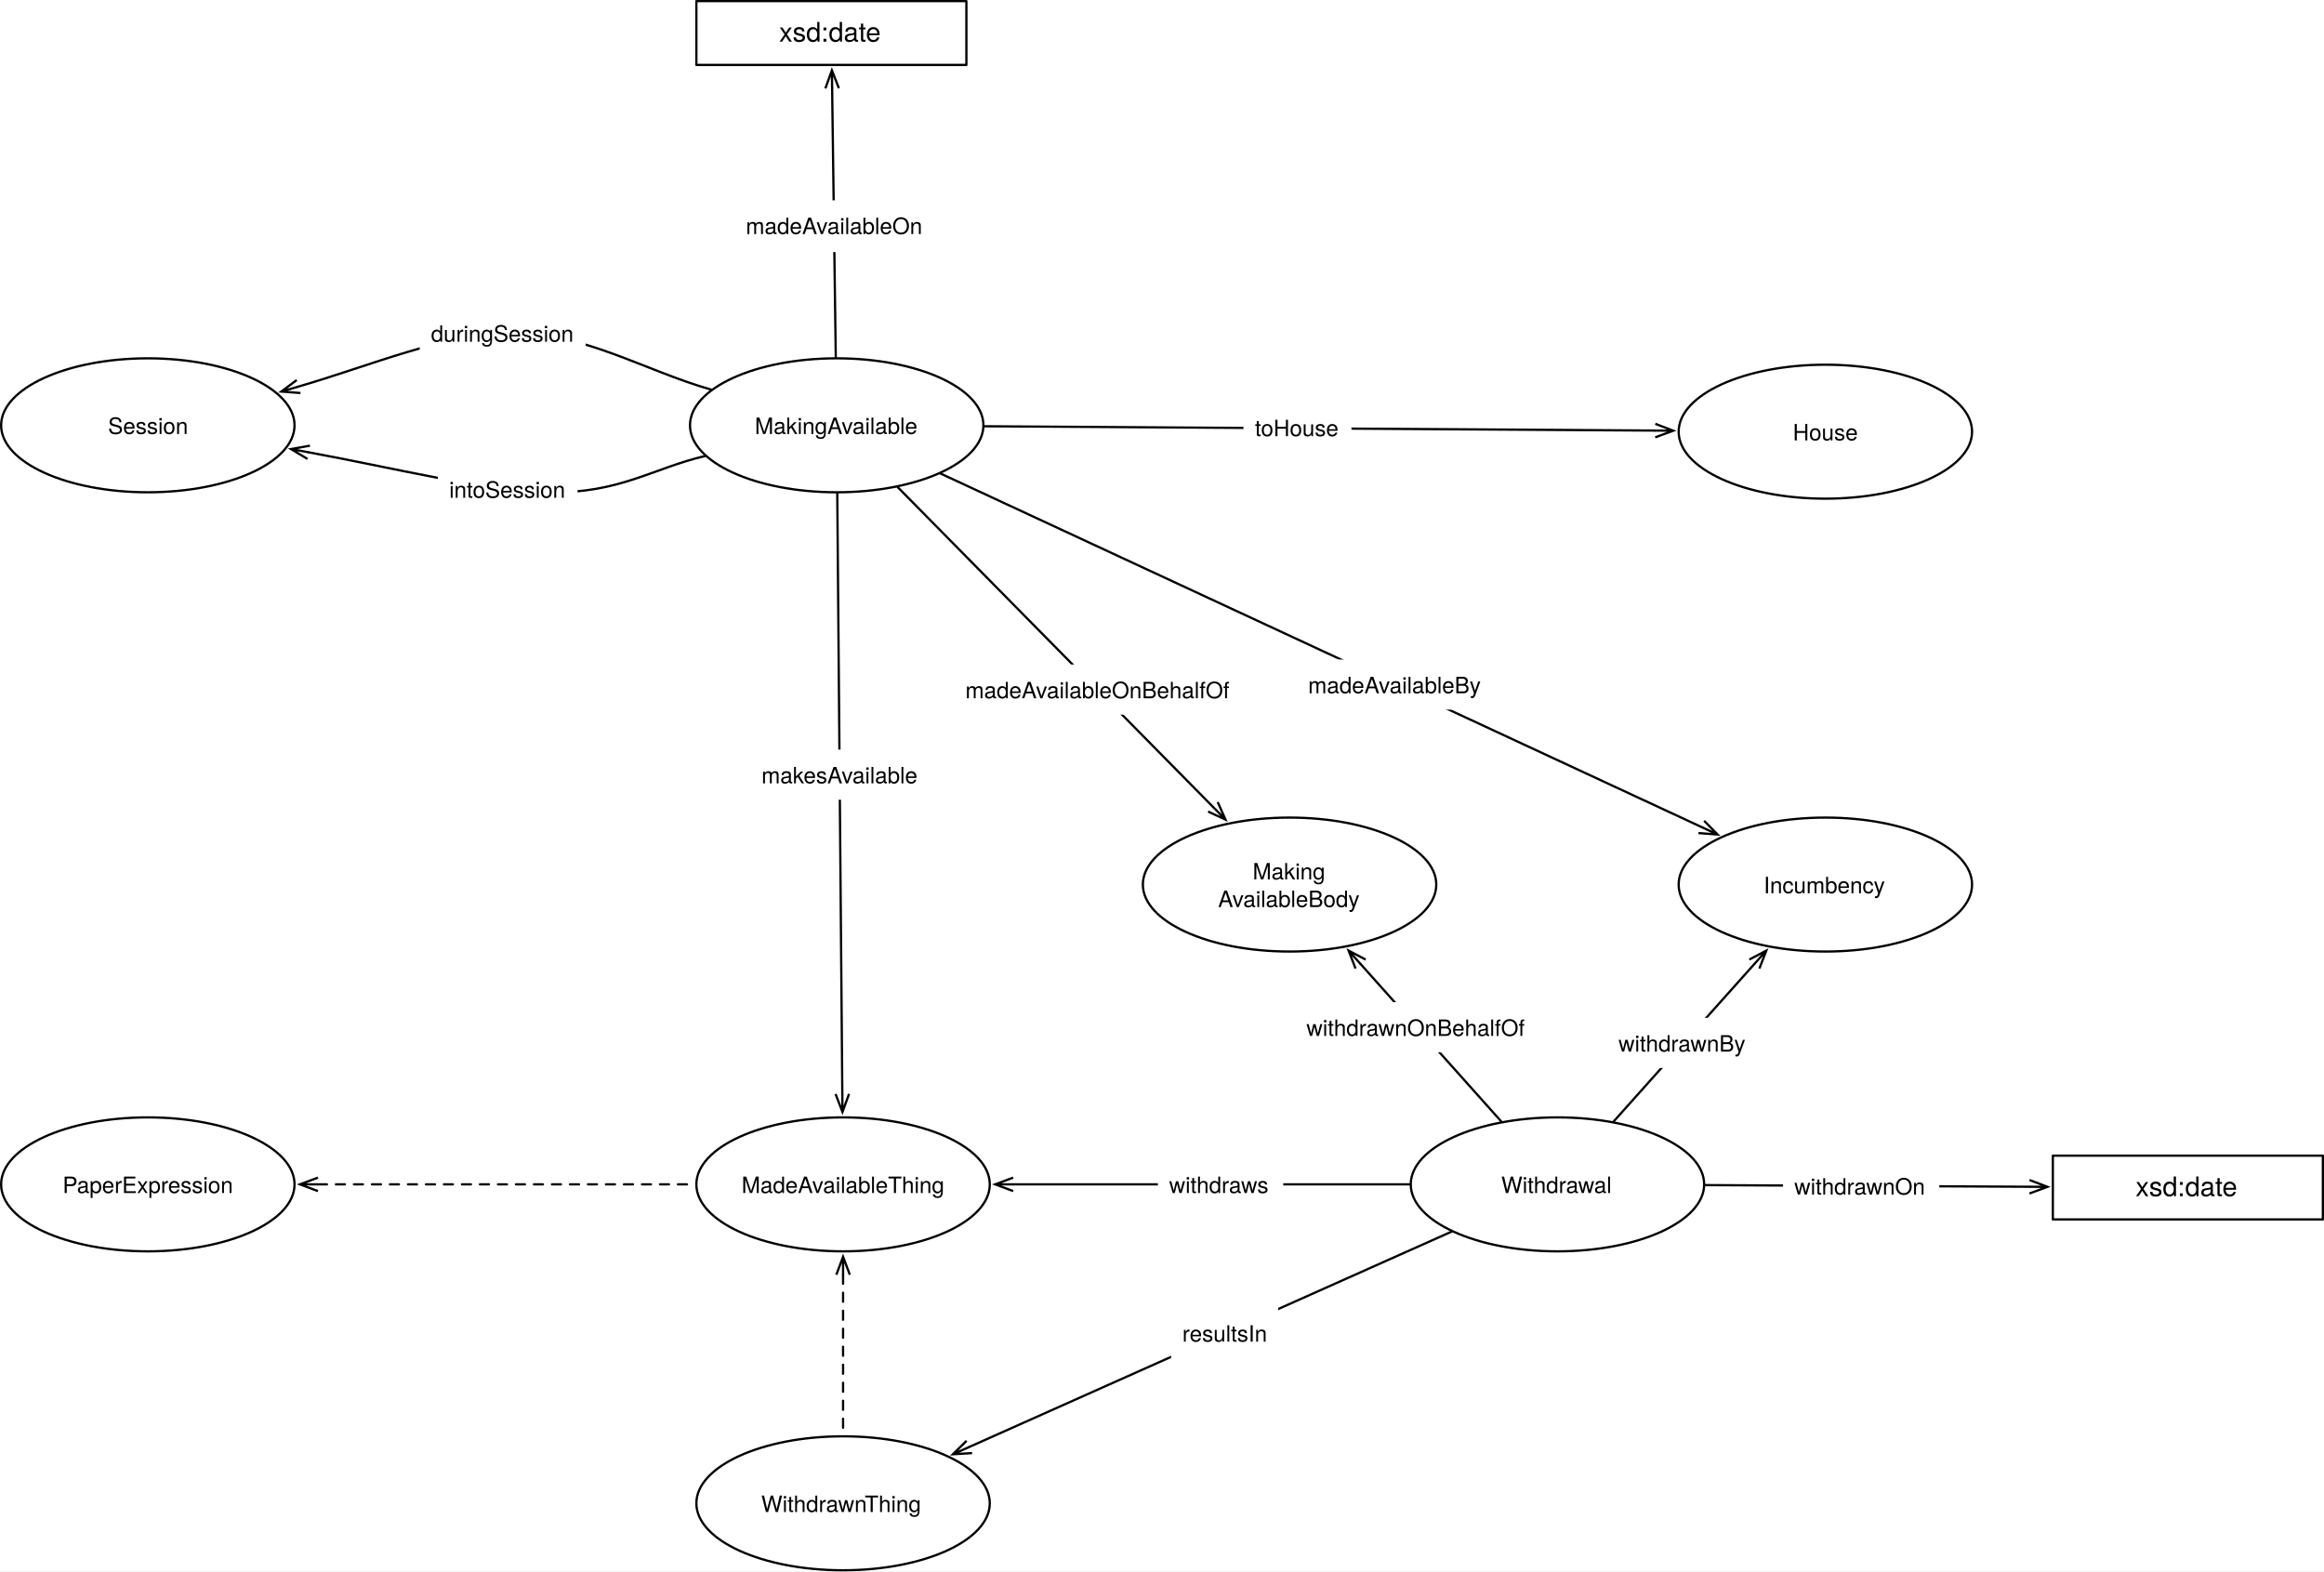
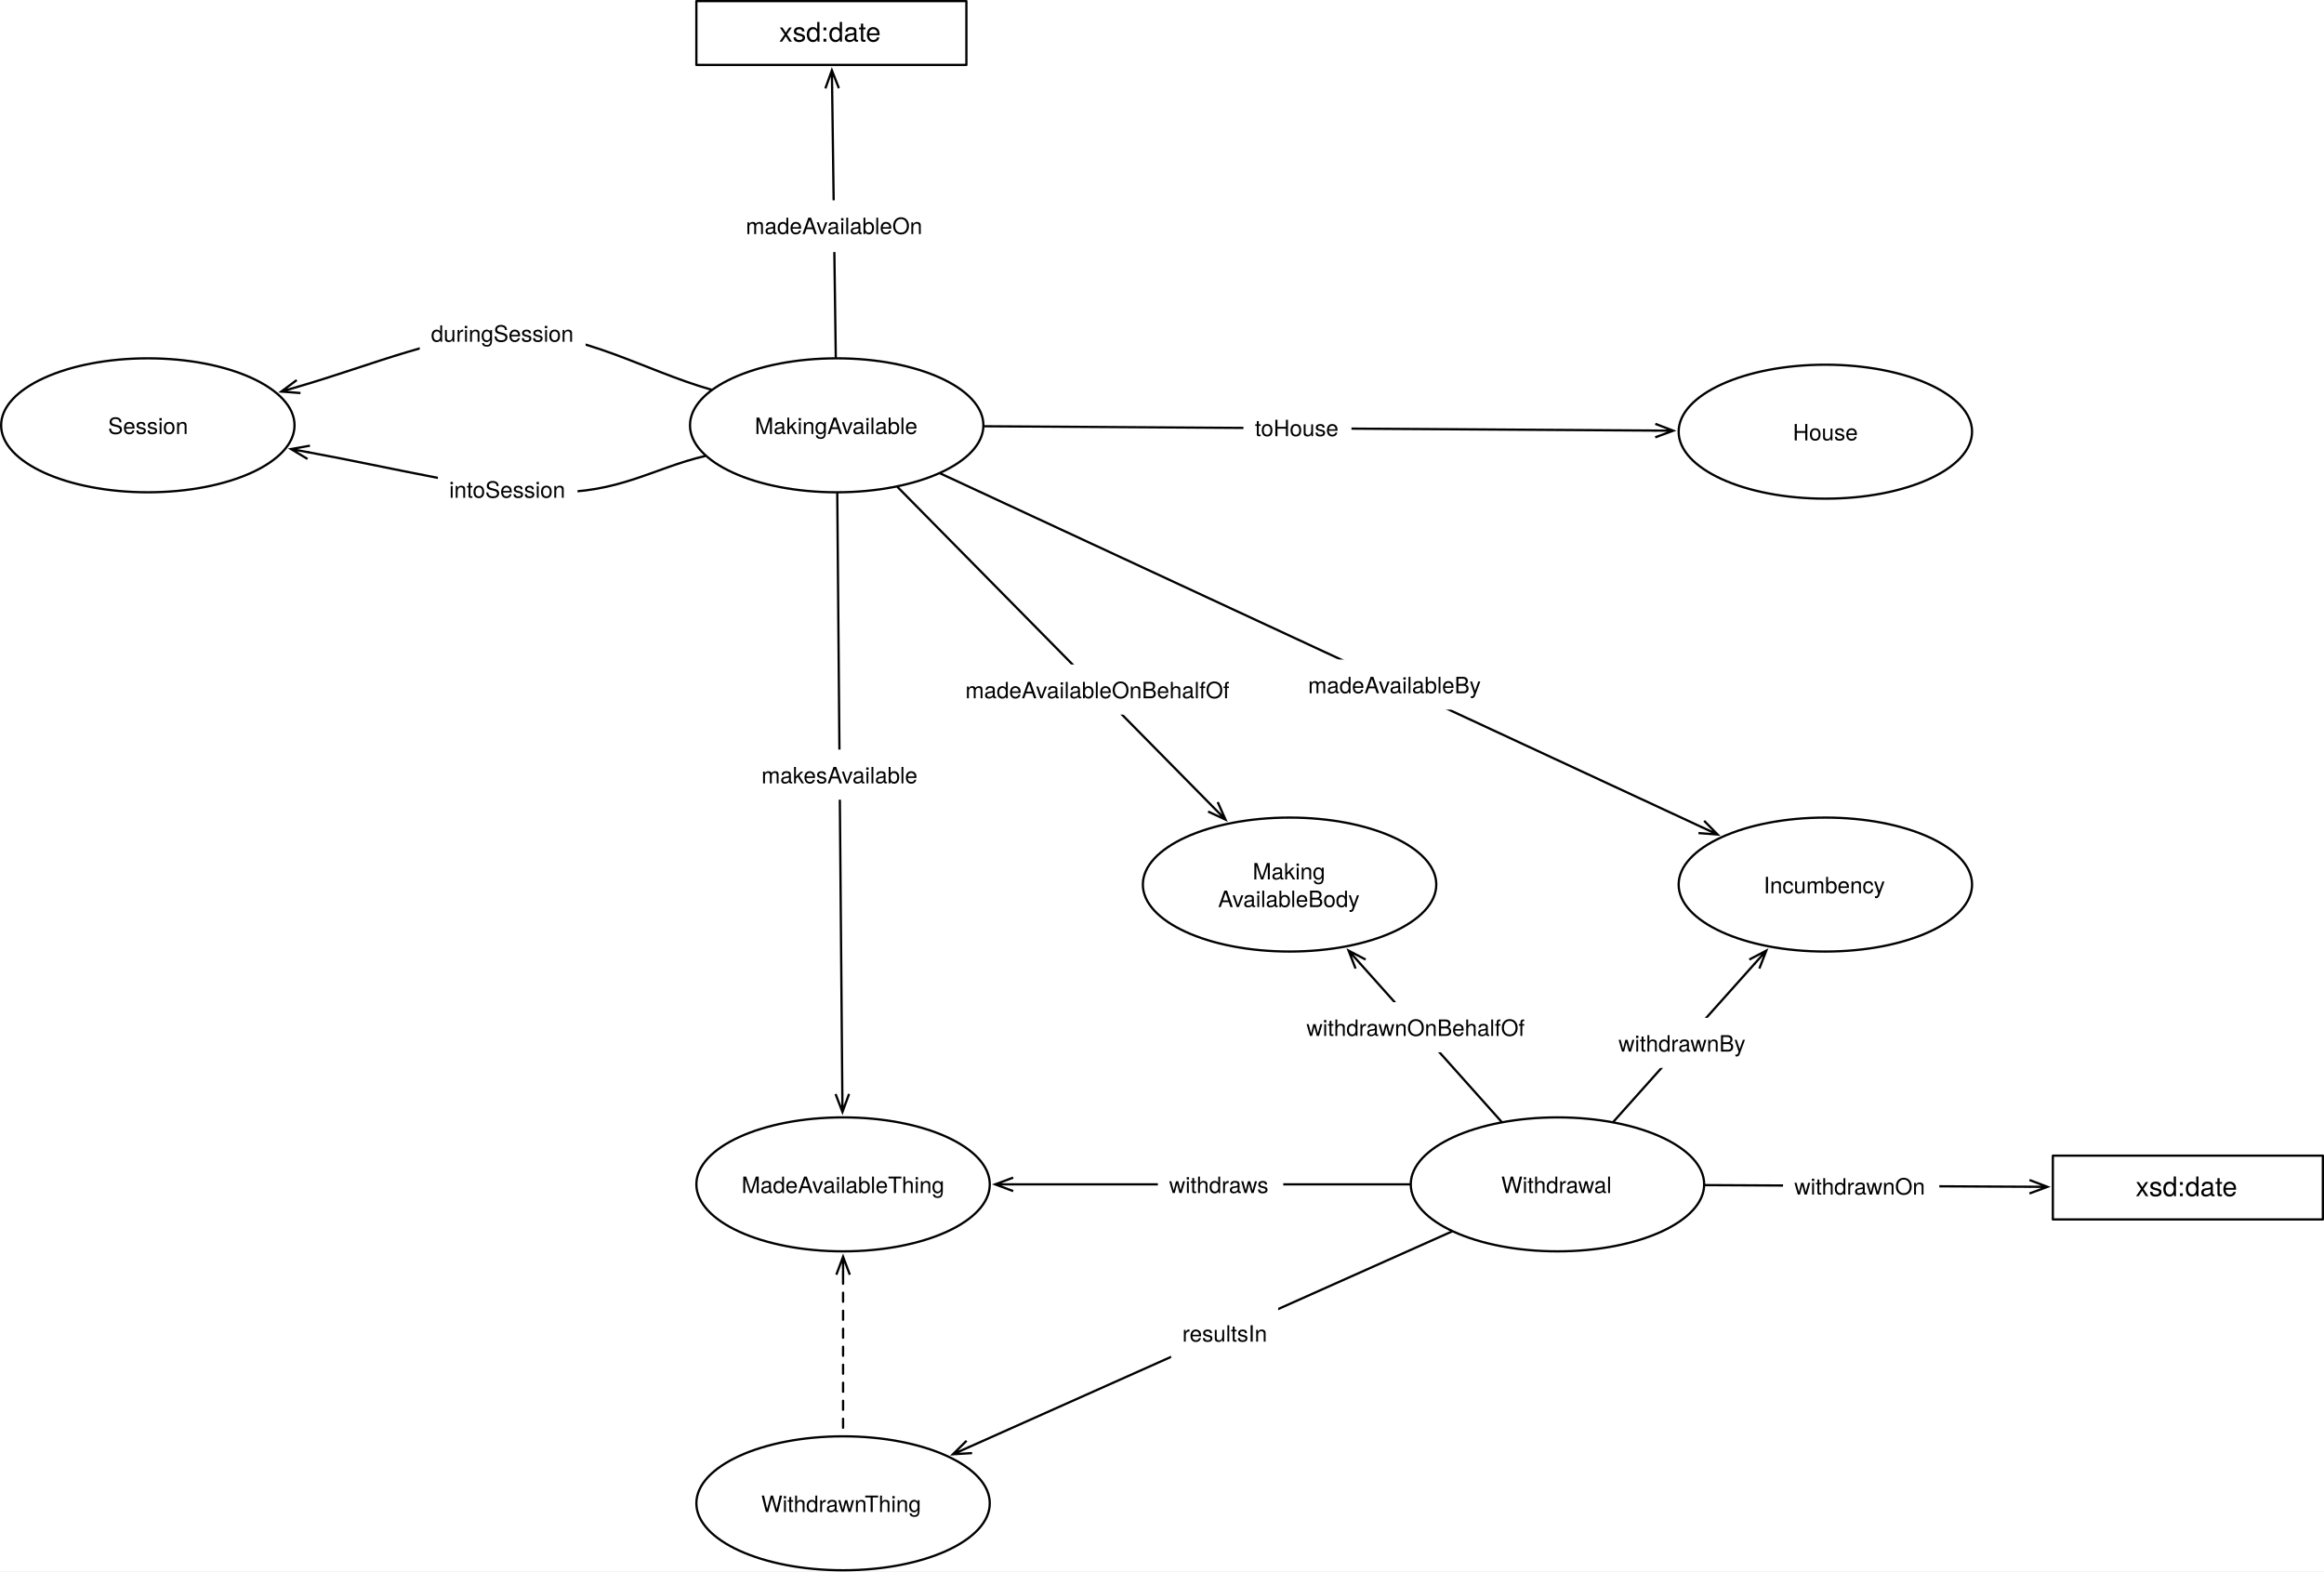
<svg xmlns="http://www.w3.org/2000/svg" version="1.1" viewBox="583.437 81.705 1032.811 698.323" width="1032.811" height="698.323">
  <defs>
    <marker orient="auto" overflow="visible" markerUnits="strokeWidth" id="StickArrow_Marker" stroke-linejoin="miter" stroke-miterlimit="10" viewBox="-1 -4 10 8" markerWidth="10" markerHeight="8" color="black">
      <g>
        <path d="M 8 0 L 0 0 M 0 -3 L 8 0 L 0 3" fill="none" stroke="currentColor" stroke-width="1" />
      </g>
    </marker>
    <marker orient="auto" overflow="visible" markerUnits="strokeWidth" id="StickArrow_Marker_2" stroke-linejoin="miter" stroke-miterlimit="10" viewBox="-9 -4 10 8" markerWidth="10" markerHeight="8" color="black">
      <g>
        <path d="M -8 0 L 0 0 M 0 3 L -8 0 L 0 -3" fill="none" stroke="currentColor" stroke-width="1" />
      </g>
    </marker>
  </defs>
-   <g id="Canvas_1" stroke="none" fill-opacity="1" stroke-opacity="1" stroke-dasharray="none" fill="none">
+   <g id="Canvas_1" stroke-opacity="1" fill="none" stroke-dasharray="none" fill-opacity="1" stroke="none">
    <rect fill="white" x="583.437" y="81.705" width="1032.811" height="698.323" />
    <g id="Canvas_1_Layer_1">
      <g id="Line_963">
        <line x1="1020.966" y1="271.132" x2="1319.055" y2="273.056" marker-end="url(#StickArrow_Marker)" stroke="black" stroke-linecap="round" stroke-linejoin="round" stroke-width="1" />
      </g>
      <g id="Graphic_964">
        <rect x="1136.039" y="260.53" width="48" height="23" fill="white" />
        <text transform="translate(1141.149 265.5297)" fill="black">
          <tspan font-family="Helvetica Neue" font-size="10" fill="black" x="0" y="10">toHouse</tspan>
        </text>
      </g>
      <g id="Graphic_962">
        <ellipse cx="1394.646" cy="273.543" rx="65.197" ry="29.764" fill="white" />
        <ellipse cx="1394.646" cy="273.543" rx="65.197" ry="29.764" stroke="black" stroke-linecap="round" stroke-linejoin="round" stroke-width="1" />
        <text transform="translate(1347.488 267.4033)" fill="black">
          <tspan font-family="Helvetica Neue" font-size="10" fill="black" x="32.712" y="10">House</tspan>
        </text>
      </g>
      <g id="Graphic_1013">
        <rect x="892.913" y="82.205" width="120" height="28.346" fill="white" />
        <rect x="892.913" y="82.205" width="120" height="28.346" stroke="black" stroke-linecap="round" stroke-linejoin="round" stroke-width="1" />
        <text transform="translate(897.9134 89.20995)" fill="black">
          <tspan font-family="Helvetica Neue" font-size="12" fill="black" x="31.774" y="11">xsd:date</tspan>
        </text>
      </g>
      <g id="Line_1015">
        <line x1="954.865" y1="240.445" x2="953.246" y2="120.95" marker-end="url(#StickArrow_Marker)" stroke="black" stroke-linecap="round" stroke-linejoin="round" stroke-width="1" />
      </g>
      <g id="Graphic_1016">
        <rect x="909.577" y="170.719" width="89" height="23" fill="white" />
        <text transform="translate(914.8965 175.7186)" fill="black">
          <tspan font-family="Helvetica Neue" font-size="10" fill="black" x="29842795e-20" y="10">madeAvailableOn</tspan>
        </text>
      </g>
      <g id="Graphic_1005">
        <ellipse cx="649.134" cy="270.709" rx="65.197" ry="29.764" fill="white" />
        <ellipse cx="649.134" cy="270.709" rx="65.197" ry="29.764" stroke="black" stroke-linecap="round" stroke-linejoin="round" stroke-width="1" />
        <text transform="translate(601.9764 264.5687)" fill="black">
          <tspan font-family="Helvetica Neue" font-size="10" fill="black" x="29.472" y="10">Session</tspan>
        </text>
      </g>
      <g id="Line_1006">
        <path d="M 899.44 254.834 C 869.866 246.426 842.848 229.396 810.709 229.606 C 781.499 229.797 748.044 244.227 716.134 253.484" marker-end="url(#StickArrow_Marker)" stroke="black" stroke-linecap="round" stroke-linejoin="round" stroke-width="1" />
      </g>
      <g id="Graphic_1007">
        <rect x="769.973" y="218.573" width="73.71" height="22.28" fill="white" />
        <text transform="translate(774.9731 223.5726)" fill="black">
          <tspan font-family="Helvetica Neue" font-size="10" fill="black" x="0" y="10">duringSession</tspan>
        </text>
      </g>
      <g id="Graphic_1011">
        <ellipse cx="955.276" cy="270.709" rx="65.197" ry="29.764" fill="white" />
        <ellipse cx="955.276" cy="270.709" rx="65.197" ry="29.764" stroke="black" stroke-linecap="round" stroke-linejoin="round" stroke-width="1" />
        <text transform="translate(908.1181 264.5687)" fill="black">
          <tspan font-family="Helvetica Neue" font-size="10" fill="black" x="10.762" y="10">MakingAvailable</tspan>
        </text>
      </g>
      <g id="Line_1024">
        <path d="M 896.72 284.372 C 873.721 289.738 858.686 301.034 827.716 300.472 C 799.294 299.957 757.433 289.453 720.639 282.712" marker-end="url(#StickArrow_Marker)" stroke="black" stroke-linecap="round" stroke-linejoin="round" stroke-width="1" />
      </g>
      <g id="Graphic_1023">
        <rect x="778.051" y="287.919" width="62.04" height="22.28" fill="white" />
        <text transform="translate(783.0507 292.9191)" fill="black">
          <tspan font-family="Helvetica Neue" font-size="10" fill="black" x="43343107e-20" y="10">intoSession</tspan>
        </text>
      </g>
      <g id="Graphic_1025">
        <ellipse cx="1394.646" cy="474.803" rx="65.197" ry="29.764" fill="white" />
        <ellipse cx="1394.646" cy="474.803" rx="65.197" ry="29.764" stroke="black" stroke-linecap="round" stroke-linejoin="round" stroke-width="1" />
        <text transform="translate(1347.488 468.6631)" fill="black">
          <tspan font-family="Helvetica Neue" font-size="10" fill="black" x="19.737" y="10">Incumbency</tspan>
        </text>
      </g>
      <g id="Line_1027">
        <line x1="1001.428" y1="292.147" x2="1339.514" y2="449.194" marker-end="url(#StickArrow_Marker)" stroke="black" stroke-linecap="round" stroke-linejoin="round" stroke-width="1" />
      </g>
      <g id="Graphic_1026">
        <rect x="1159.78" y="374.782" width="87.05" height="22.28" fill="white" />
        <text transform="translate(1164.78 379.7822)" fill="black">
          <tspan font-family="Helvetica Neue" font-size="10" fill="black" x="0" y="10">madeAvailableBy</tspan>
        </text>
      </g>
      <g id="Graphic_1031">
        <ellipse cx="958.11" cy="608.032" rx="65.197" ry="29.764" fill="white" />
        <ellipse cx="958.11" cy="608.032" rx="65.197" ry="29.764" stroke="black" stroke-linecap="round" stroke-linejoin="round" stroke-width="1" />
        <text transform="translate(910.9528 601.8915)" fill="black">
          <tspan font-family="Helvetica Neue" font-size="10" fill="black" x="2.057" y="10">MadeAvailableThing</tspan>
        </text>
      </g>
      <g id="Line_1033">
        <line x1="955.53" y1="300.972" x2="957.773" y2="567.868" marker-end="url(#StickArrow_Marker)" stroke="black" stroke-linecap="round" stroke-linejoin="round" stroke-width="1" />
      </g>
      <g id="Graphic_1032">
        <rect x="916.85" y="414.819" width="79.46" height="22.28" fill="white" />
        <text transform="translate(921.8502 419.8193)" fill="black">
          <tspan font-family="Helvetica Neue" font-size="10" fill="black" x="0" y="10">makesAvailable</tspan>
        </text>
      </g>
      <g id="Graphic_1034">
        <ellipse cx="1275.591" cy="608.032" rx="65.197" ry="29.764" fill="white" />
        <ellipse cx="1275.591" cy="608.032" rx="65.197" ry="29.764" stroke="black" stroke-linecap="round" stroke-linejoin="round" stroke-width="1" />
        <text transform="translate(1228.433 601.8915)" fill="black">
          <tspan font-family="Helvetica Neue" font-size="10" fill="black" x="22.162" y="10">Withdrawal</tspan>
        </text>
      </g>
      <g id="Line_1036">
        <line x1="1209.894" y1="608.032" x2="1033.707" y2="608.032" marker-end="url(#StickArrow_Marker)" stroke="black" stroke-linecap="round" stroke-linejoin="round" stroke-width="1" />
      </g>
      <g id="Graphic_1035">
        <rect x="1098.006" y="596.891" width="55.72" height="22.28" fill="white" />
        <text transform="translate(1103.006 601.8915)" fill="black">
          <tspan font-family="Helvetica Neue" font-size="10" fill="black" x="58264504e-20" y="10">withdraws</tspan>
        </text>
      </g>
      <g id="Graphic_1037">
        <ellipse cx="958.11" cy="749.764" rx="65.197" ry="29.764" fill="white" />
        <ellipse cx="958.11" cy="749.764" rx="65.197" ry="29.764" stroke="black" stroke-linecap="round" stroke-linejoin="round" stroke-width="1" />
        <text transform="translate(910.9528 743.6238)" fill="black">
          <tspan font-family="Helvetica Neue" font-size="10" fill="black" x="10.767" y="10">WithdrawnThing</tspan>
        </text>
      </g>
      <g id="Line_1039">
        <line x1="1228.52" y1="629.045" x2="1014.22" y2="724.715" marker-end="url(#StickArrow_Marker)" stroke="black" stroke-linecap="round" stroke-linejoin="round" stroke-width="1" />
      </g>
      <g id="Graphic_1038">
        <rect x="1103.871" y="662.927" width="47.6" height="22.28" fill="white" />
        <text transform="translate(1108.871 667.9269)" fill="black">
          <tspan font-family="Helvetica Neue" font-size="10" fill="black" x="0" y="10">resultsIn</tspan>
        </text>
      </g>
      <g id="Line_1042">
        <line x1="958.11" y1="648.195" x2="958.11" y2="719.5" marker-start="url(#StickArrow_Marker_2)" stroke="black" stroke-linecap="round" stroke-linejoin="round" stroke-dasharray="4.0,4.0" stroke-width="1" />
      </g>
      <g id="Graphic_1049">
        <rect x="1495.748" y="595.276" width="120" height="28.346" fill="white" />
        <rect x="1495.748" y="595.276" width="120" height="28.346" stroke="black" stroke-linecap="round" stroke-linejoin="round" stroke-width="1" />
        <text transform="translate(1500.748 602.2808)" fill="black">
          <tspan font-family="Helvetica Neue" font-size="12" fill="black" x="31.774" y="11">xsd:date</tspan>
        </text>
      </g>
      <g id="Line_1048">
        <line x1="1341.283" y1="608.364" x2="1485.348" y2="609.093" marker-end="url(#StickArrow_Marker)" stroke="black" stroke-linecap="round" stroke-linejoin="round" stroke-width="1" />
      </g>
      <g id="Graphic_1047">
        <rect x="1375.847" y="597.574" width="69.44" height="22.28" fill="white" />
        <text transform="translate(1380.847 602.5743)" fill="black">
          <tspan font-family="Helvetica Neue" font-size="10" fill="black" x="0" y="10">withdrawnOn</tspan>
        </text>
      </g>
      <g id="Line_1051">
        <line x1="1300.557" y1="580.093" x2="1363.082" y2="510.124" marker-end="url(#StickArrow_Marker)" stroke="black" stroke-linecap="round" stroke-linejoin="round" stroke-width="1" />
      </g>
      <g id="Graphic_1050">
        <rect x="1297.704" y="534.025" width="68.13" height="22.28" fill="white" />
        <text transform="translate(1302.704 539.025)" fill="black">
          <tspan font-family="Helvetica Neue" font-size="10" fill="black" x="50803806e-20" y="10">withdrawnBy</tspan>
        </text>
-       </g>
-       <g id="Graphic_1054">
-         <ellipse cx="649.134" cy="608.032" rx="65.197" ry="29.764" fill="white" />
-         <ellipse cx="649.134" cy="608.032" rx="65.197" ry="29.764" stroke="black" stroke-linecap="round" stroke-linejoin="round" stroke-width="1" />
-         <text transform="translate(601.9764 601.8915)" fill="black">
-           <tspan font-family="Helvetica Neue" font-size="10" fill="black" x="9.287" y="10">PaperExpression</tspan>
-         </text>
-       </g>
-       <g id="Line_1055">
-         <line x1="724.731" y1="608.032" x2="892.413" y2="608.032" marker-start="url(#StickArrow_Marker_2)" stroke="black" stroke-linecap="round" stroke-linejoin="round" stroke-dasharray="4.0,4.0" stroke-width="1" />
      </g>
      <g id="Graphic_1056">
        <ellipse cx="1156.535" cy="474.803" rx="65.197" ry="29.764" fill="white" />
        <ellipse cx="1156.535" cy="474.803" rx="65.197" ry="29.764" stroke="black" stroke-linecap="round" stroke-linejoin="round" stroke-width="1" />
        <text transform="translate(1109.378 462.5231)" fill="black">
          <tspan font-family="Helvetica Neue" font-size="10" fill="black" x="30.762" y="10">Making</tspan>
          <tspan font-family="Helvetica Neue" font-size="10" fill="black" x="15.397" y="22.28">AvailableBody</tspan>
        </text>
      </g>
      <g id="Line_1058">
        <line x1="982.397" y1="298.212" x2="1122.462" y2="440.25" marker-end="url(#StickArrow_Marker)" stroke="black" stroke-linecap="round" stroke-linejoin="round" stroke-width="1" />
      </g>
      <g id="Graphic_1057">
        <rect x="1007.461" y="377.01" width="127.25" height="22.28" fill="white" />
        <text transform="translate(1012.461 382.0104)" fill="black">
          <tspan font-family="Helvetica Neue" font-size="10" fill="black" x="14210855e-21" y="10">madeAvailableOnBehalfOf</tspan>
        </text>
      </g>
      <g id="Line_1060">
        <line x1="1250.624" y1="580.093" x2="1188.099" y2="510.124" marker-end="url(#StickArrow_Marker)" stroke="black" stroke-linecap="round" stroke-linejoin="round" stroke-width="1" />
      </g>
      <g id="Graphic_1059">
        <rect x="1159.029" y="527.066" width="108.33" height="22.28" fill="white" />
        <text transform="translate(1164.029 532.0664)" fill="black">
          <tspan font-family="Helvetica Neue" font-size="10" fill="black" x="881073e-18" y="10">withdrawnOnBehalfOf</tspan>
        </text>
      </g>
    </g>
  </g>
</svg>
